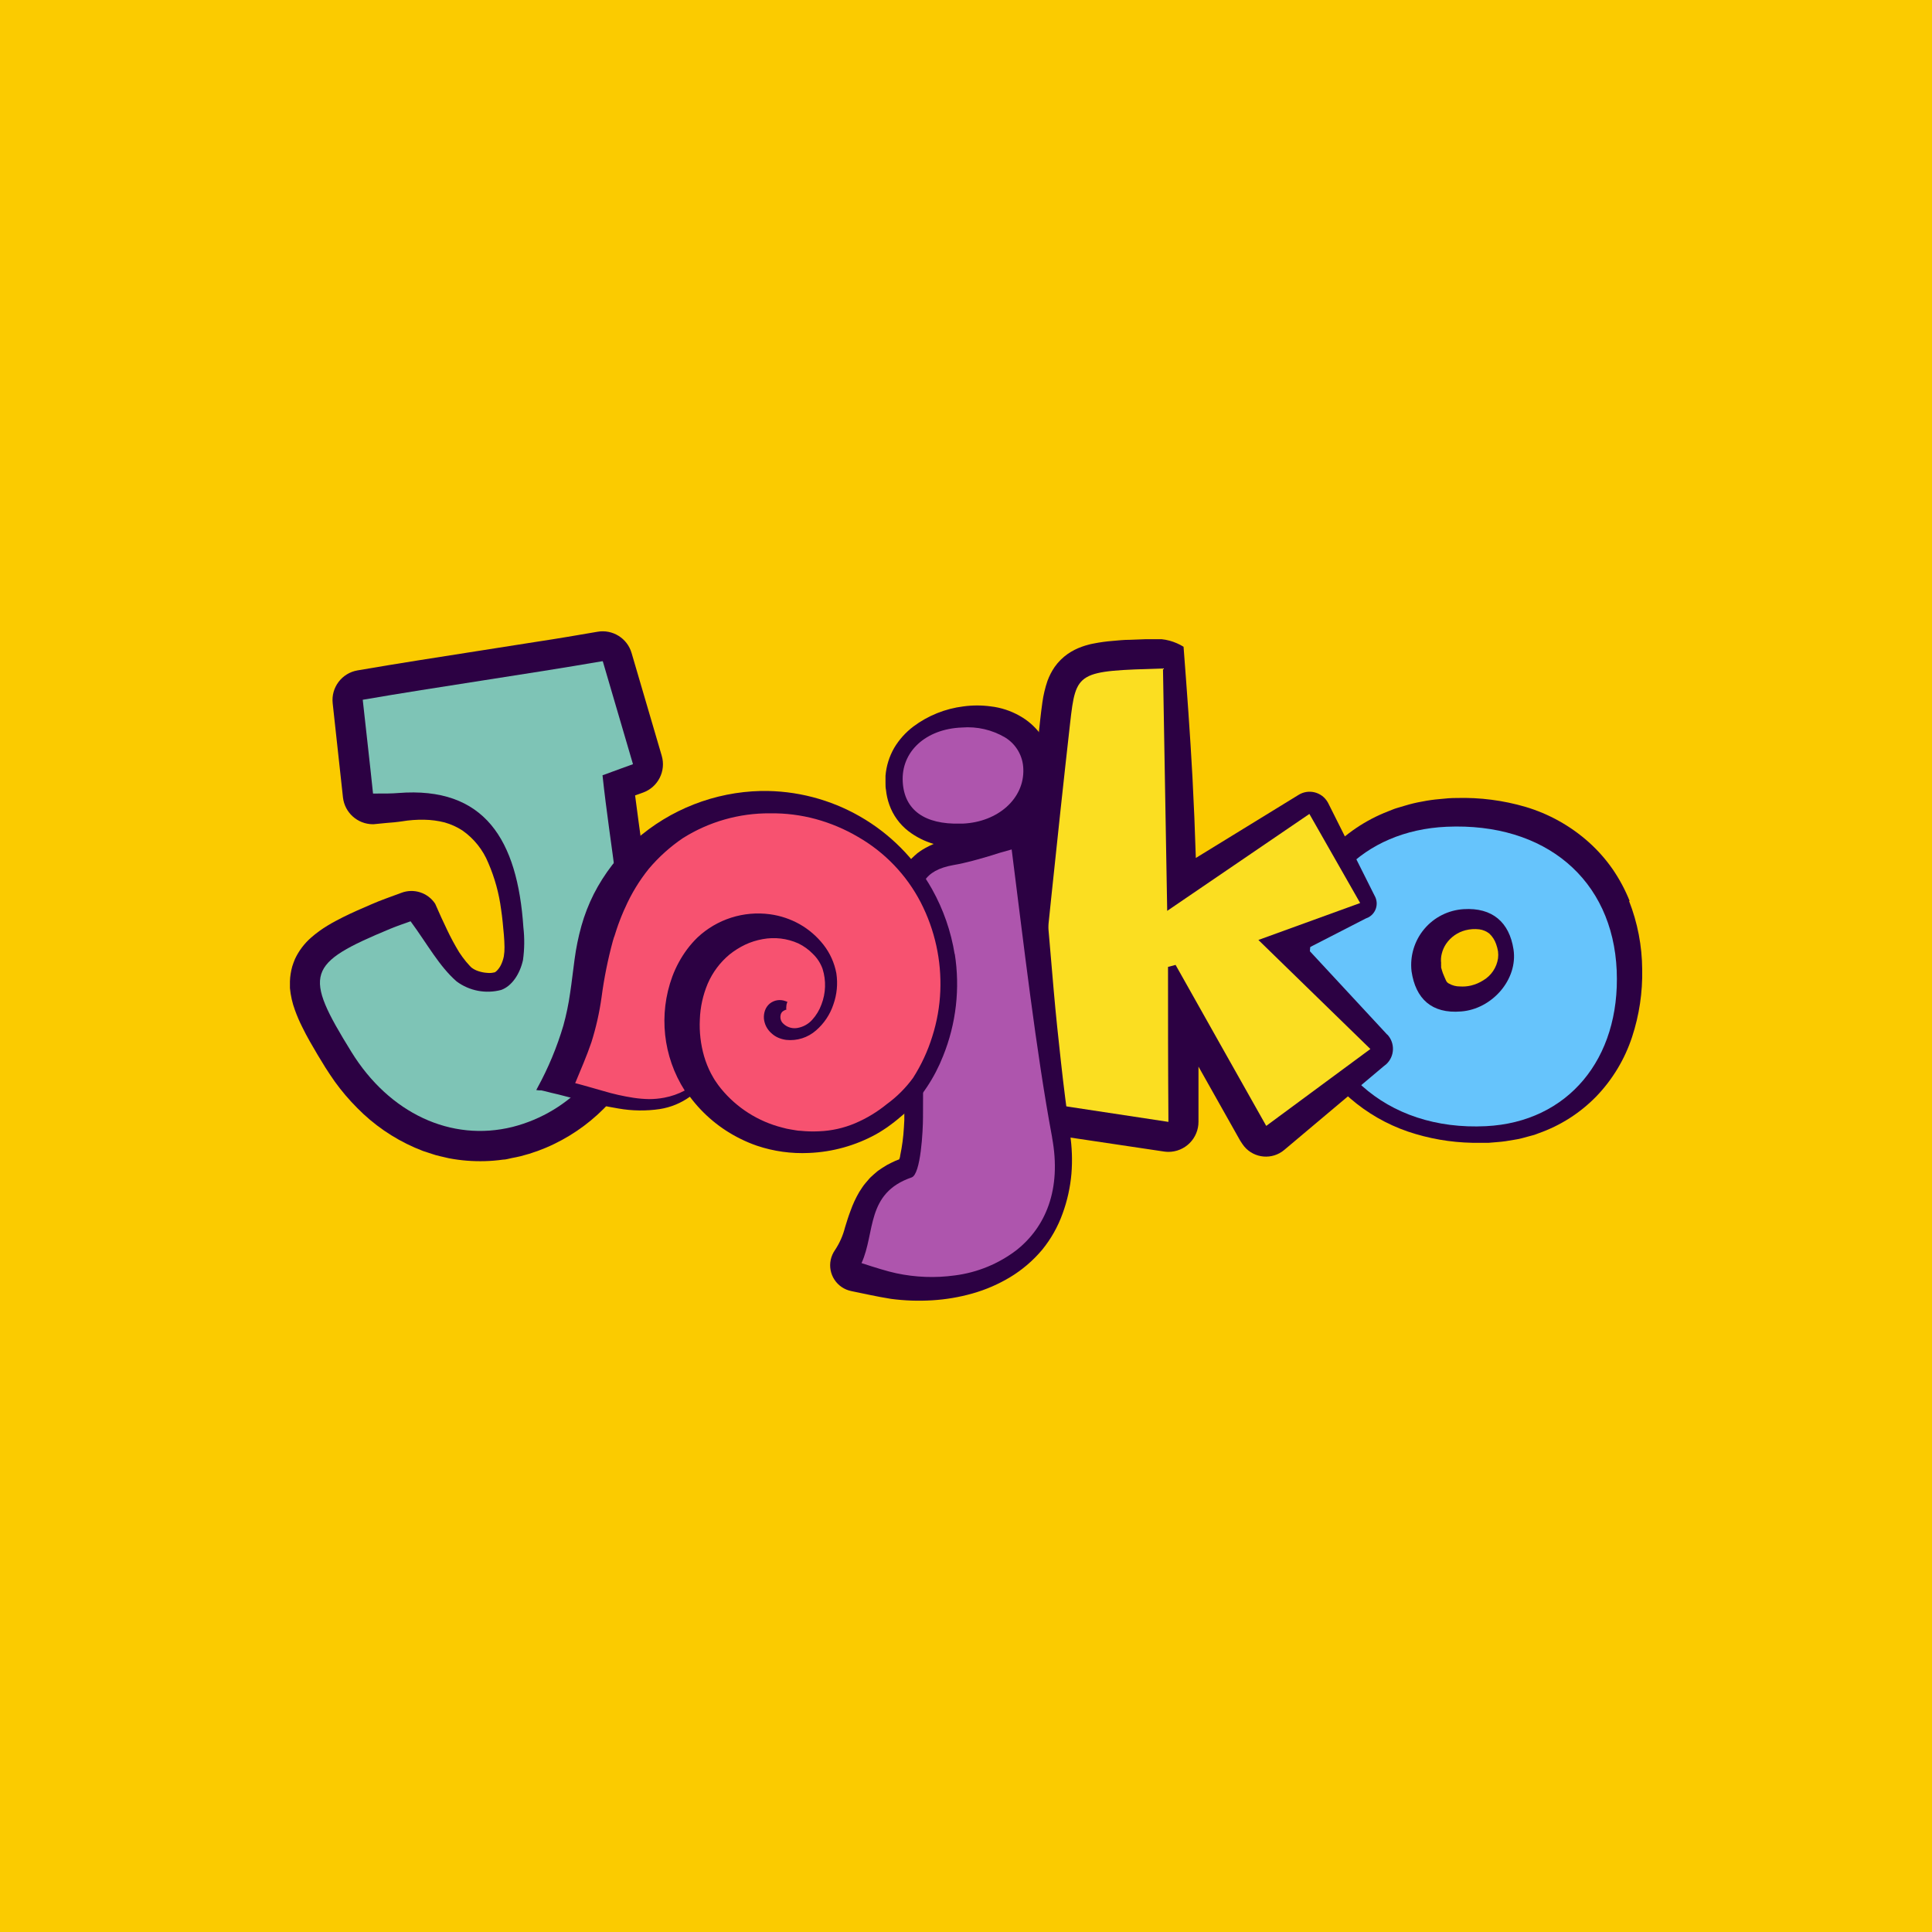
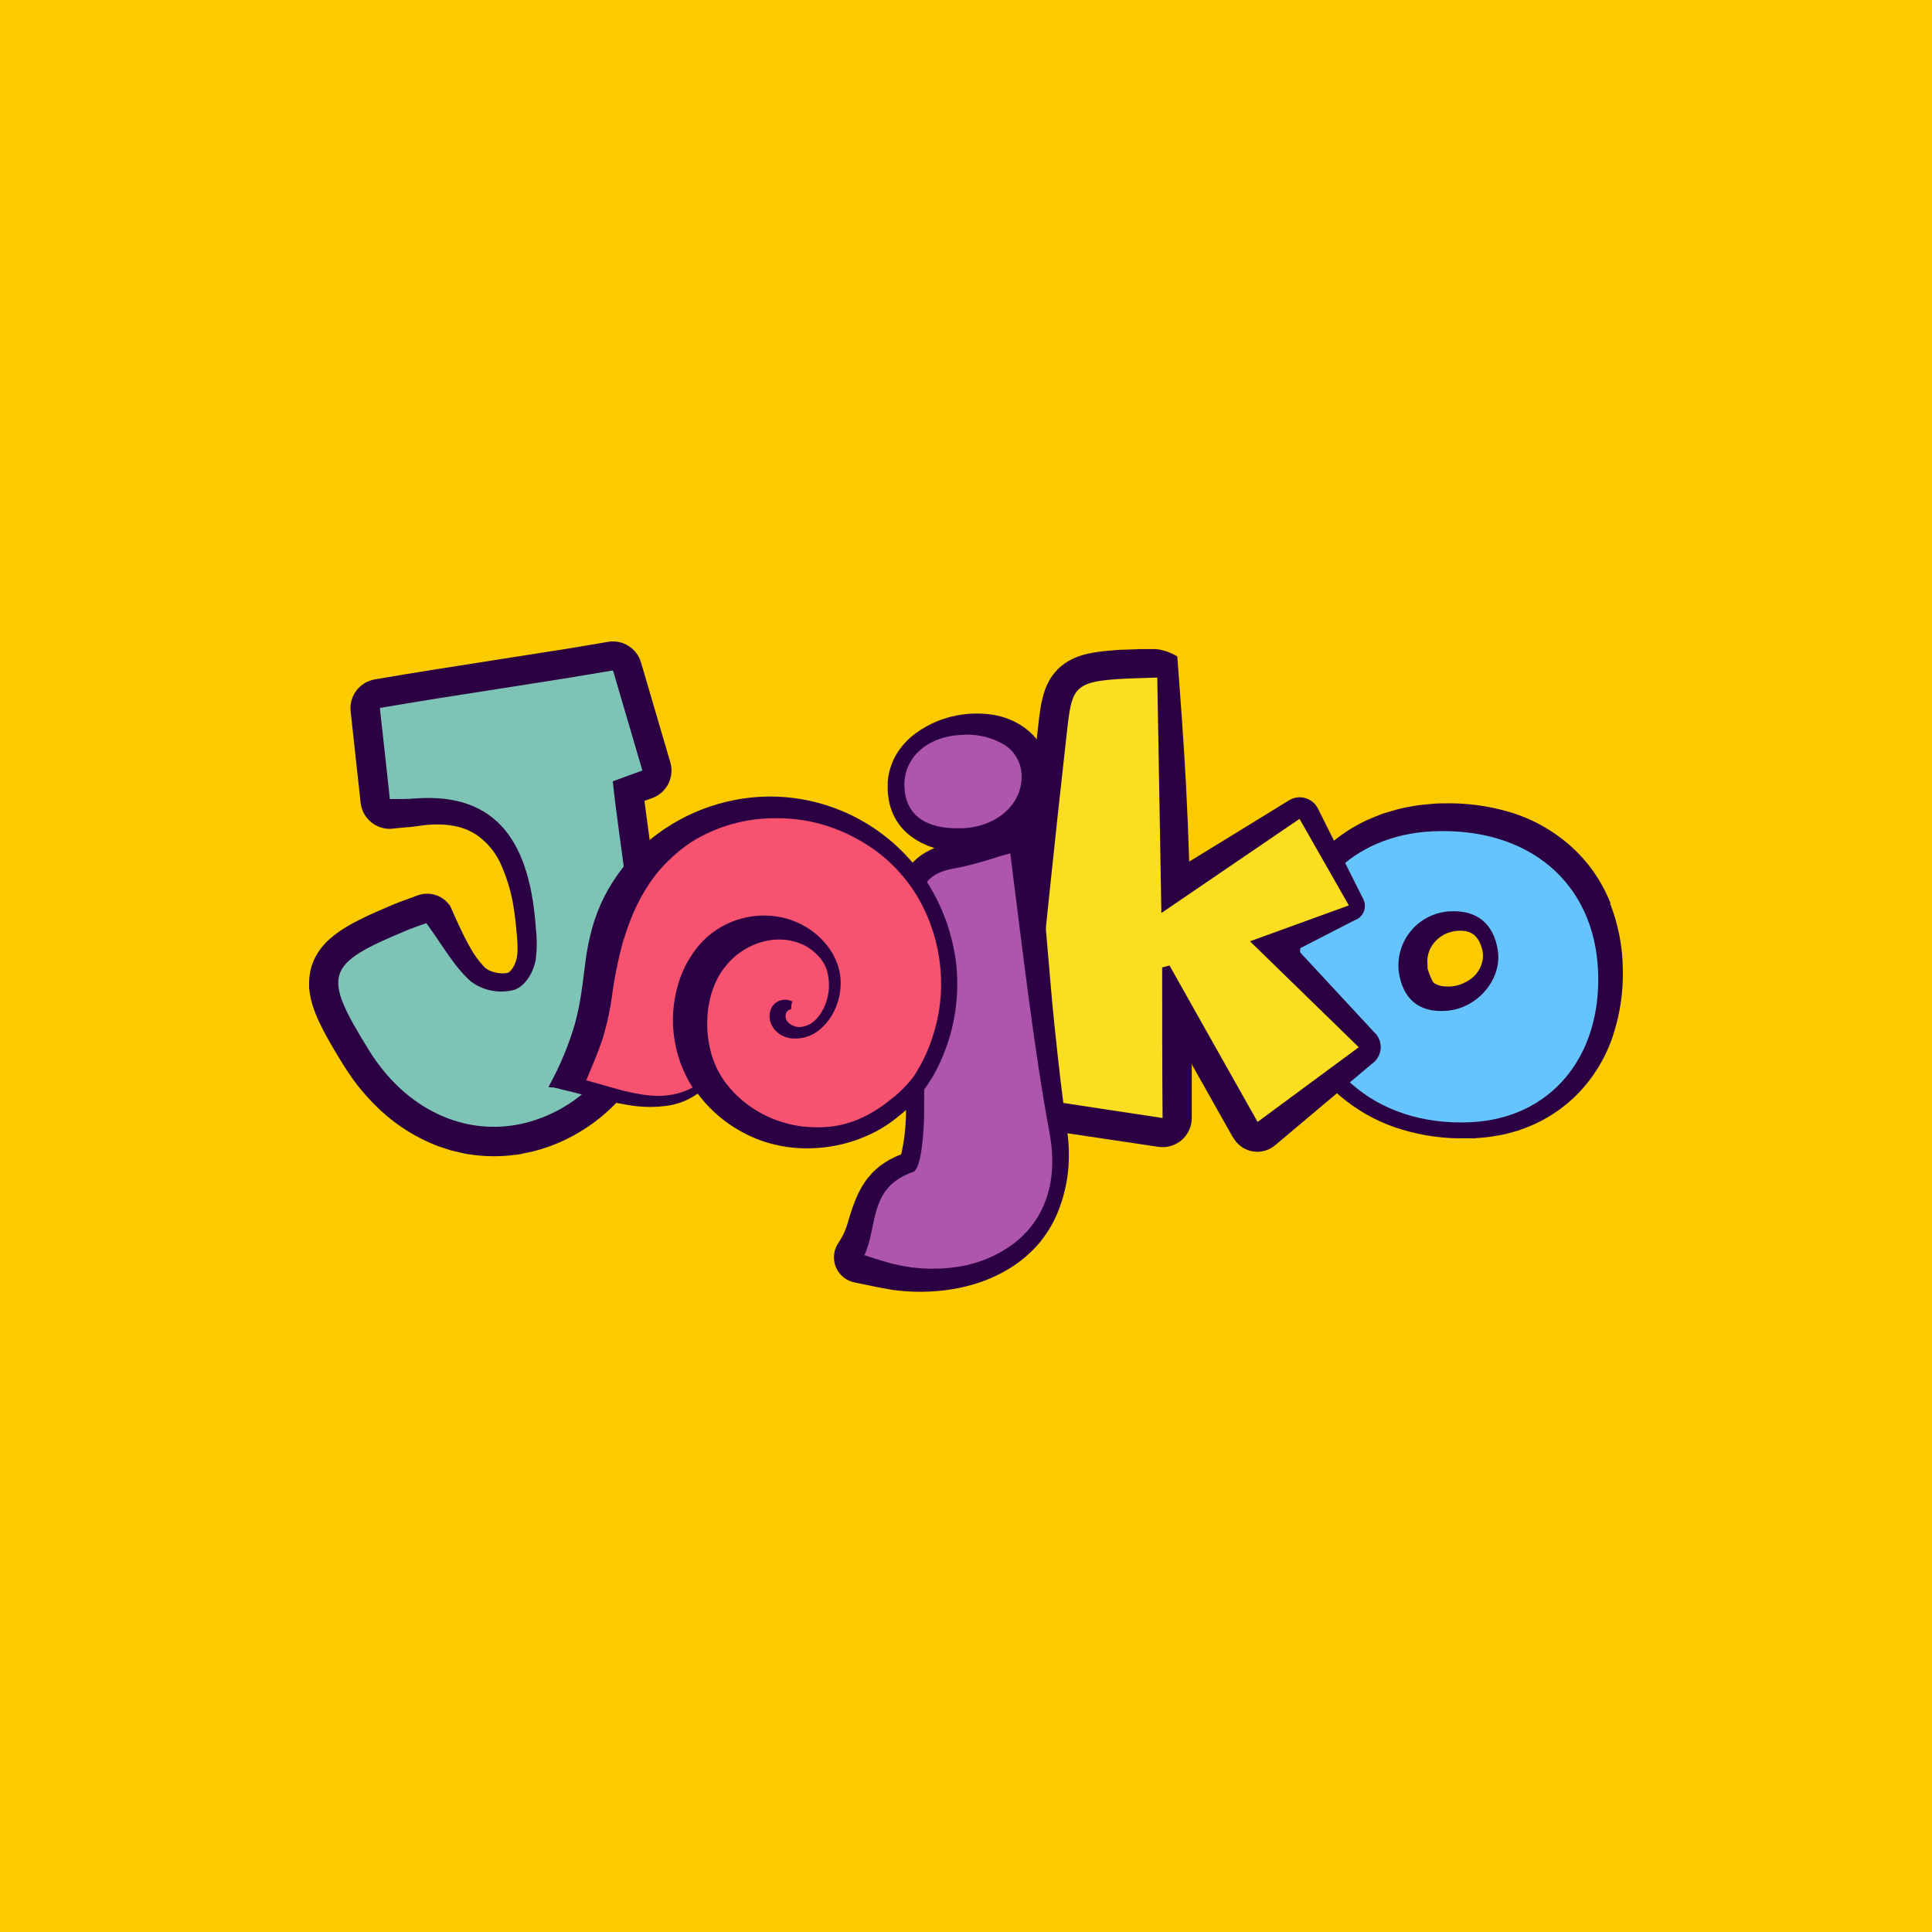
- <svg xmlns="http://www.w3.org/2000/svg" viewBox="0 0 283.46 283.46">
-   <defs>
-     <style>.cls-1{fill:#fbcb00;}.cls-2{fill:#2c0143;}.cls-3{fill:#7ec4b6;}.cls-4{fill:#66c4fc;}.cls-5{fill:#fbde21;}.cls-6{fill:#ae55ad;}.cls-7{fill:#f75270;}</style>
-   </defs>
-   <g id="Layer_2" data-name="Layer 2">
-     <g id="Slovakia">
-       <g id="jojko">
-         <rect class="cls-1" width="283.46" height="283.46" />
-         <g id="logo">
-           <path class="cls-2" d="M95.81,136.34c-.23-2-.52-4-.78-5.88l-.77-5.76c-.37-2.69-.74-5.35-1.08-8l1.18-.42a4.42,4.42,0,0,0,2.73-5.39h0L92.66,95.79a4.42,4.42,0,0,0-5-3.1h0c-2.89.5-5.82,1-8.74,1.44l-8.79,1.38c-5.87.92-11.77,1.83-17.68,2.85a4.41,4.41,0,0,0-3.64,4.82h0L50.32,117a4.43,4.43,0,0,0,4.39,3.93h.09l1.93-.19,1.08-.09.62-.07.53-.07a17.66,17.66,0,0,1,3.29-.24,12.8,12.8,0,0,1,3,.4,9.57,9.57,0,0,1,2.6,1.18,10.79,10.79,0,0,1,3.79,4.75,25.38,25.38,0,0,1,1.88,6.82c.1.61.16,1.23.23,1.85l.18,1.9q.08.94.09,1.77a7.43,7.43,0,0,1-.1,1.38,5.21,5.21,0,0,1-.4,1.21,3.21,3.21,0,0,1-.59.86,1.44,1.44,0,0,1-.26.22l-.09.06h0l-.07,0a2.79,2.79,0,0,1-1,.07,5,5,0,0,1-1.31-.25,3.35,3.35,0,0,1-1-.51.79.79,0,0,1-.13-.12l-.19-.2c-.18-.19-.35-.39-.52-.59a15.89,15.89,0,0,1-1-1.37,35.78,35.78,0,0,1-1.77-3.29q-.86-1.78-1.74-3.81h0A4.17,4.17,0,0,0,58.87,131l-.16.06-2.15.79-1.07.41-1,.42c-1.37.59-2.75,1.18-4.19,1.9-.72.37-1.45.74-2.22,1.21a17.22,17.22,0,0,0-2.41,1.75,9.57,9.57,0,0,0-2.39,3.16c-.14.36-.29.72-.4,1.09a8.81,8.81,0,0,0-.24,1.11,8.34,8.34,0,0,0-.1,1.08c0,.35,0,.7,0,1a12.81,12.81,0,0,0,.74,3.24,22.35,22.35,0,0,0,1.05,2.44c.73,1.5,1.51,2.81,2.27,4.1l1.16,1.9c.45.69.9,1.39,1.38,2.06a31.9,31.9,0,0,0,3.26,3.83,26.91,26.91,0,0,0,8.44,5.82l1.22.5,1.25.41.63.2.64.16,1.29.3a24.6,24.6,0,0,0,5.28.42,23.3,23.3,0,0,0,2.64-.22c.44,0,.86-.15,1.29-.23s.87-.17,1.29-.27a25.62,25.62,0,0,0,4.9-1.78,26.69,26.69,0,0,0,8.24-6.17,26,26,0,0,0,4-5.77,23.29,23.29,0,0,0,1.35-3.26c.18-.57.37-1.14.5-1.71l.21-.85c.07-.28.11-.57.17-.85a34.64,34.64,0,0,0,.53-6.65c0-2.16-.2-4.24-.42-6.26" />
-           <path class="cls-3" d="M86.24,158.73a21.3,21.3,0,0,0,4.23-7c2.56-7,.86-15.35-.07-22.54-.66-5.15-1.45-10.28-2-15.44l2.73-1,1.74-.63c-1.49-5.08-2.88-9.83-4.43-15.1l-.12,0c-11,1.9-24.1,3.75-35.1,5.65.32,2.9.56,5.1.81,7.3s.47,4.29.7,6.46c1.85,0,2.78,0,3.7-.08,12.67-1,17.5,6.85,18.36,19.71a19,19,0,0,1-.06,4.81c-.46,2.06-1.64,3.81-3.19,4.37A7.67,7.67,0,0,1,67,144c-2.57-2.24-4.28-5.46-6.76-8.83-.88.32-1.92.66-2.93,1.08-12.38,5.14-12.85,6.61-5.75,18.09,5.56,9,14.62,13.24,23.64,11a22.09,22.09,0,0,0,11-6.66" />
-           <path class="cls-2" d="M212.5,144.26a.79.79,0,0,1-.3-.31,1.19,1.19,0,0,1-.12-.26c-.07-.18-.21-.45-.39-.92-.08-.23-.17-.51-.25-.82,0-.08,0-.12,0-.17l0-.16a1.12,1.12,0,0,1,0-.31,3.8,3.8,0,0,1,.09-1.37,4.46,4.46,0,0,1,.64-1.46,4.93,4.93,0,0,1,2.86-2,5.49,5.49,0,0,1,2-.13,3,3,0,0,1,1.48.62,3.79,3.79,0,0,1,1,1.55,5.89,5.89,0,0,1,.28,1.08,4,4,0,0,1,0,1,4.52,4.52,0,0,1-2.16,3.23,6,6,0,0,1-1.77.76,5.46,5.46,0,0,1-1.68.14,3.16,3.16,0,0,1-1.57-.41m26.5-12.1a23.91,23.91,0,0,0-2.51-4.7,22.77,22.77,0,0,0-3.55-4,24.36,24.36,0,0,0-9.24-5.14,32.72,32.72,0,0,0-10.08-1.3c-.83,0-1.64.06-2.51.16a22.34,22.34,0,0,0-2.55.36,20.48,20.48,0,0,0-2.52.6l-1.25.37c-.41.12-.81.31-1.22.46a23.62,23.62,0,0,0-8.7,5.86,21.67,21.67,0,0,0-5.06,9.15c-.11.42-.24.84-.33,1.26l-.22,1.28A19.83,19.83,0,0,0,189,139l0,.64c0,.21,0,.42,0,.63l.05,1.27,0,.63.06.6c0,.41.08.81.15,1.21a29,29,0,0,0,2.84,9.37,24.7,24.7,0,0,0,6,7.8,25.62,25.62,0,0,0,8.46,4.87,31.42,31.42,0,0,0,9.47,1.65c.4,0,.79,0,1.19,0s.79,0,1.2,0c.81-.08,1.63-.11,2.44-.23l1.22-.2a12.32,12.32,0,0,0,1.21-.24l1.21-.33.6-.16c.2-.06.39-.15.59-.22a22,22,0,0,0,8.53-5.44,22.89,22.89,0,0,0,5.24-8.72,29.78,29.78,0,0,0,1.48-9.9A28,28,0,0,0,239,132.16" />
-           <path class="cls-4" d="M214.36,148.4c4.53-.33,8.37-4.68,7.7-9.1-.61-4-3.12-6.17-7.31-5.91a8.2,8.2,0,0,0-7.65,9.12c.59,4,2.94,6.25,7.26,5.89m22.84-6c.55,13-7.19,22.23-19.17,22.83-14.66.73-25.18-8.7-25.87-23.18-.55-11.55,7.83-20.21,20.09-20.75,14.47-.64,24.38,7.73,24.95,21.1" />
-           <path class="cls-2" d="M203.53,151.8l-.23-.25-11.49-12.39,8.57-4.4h0l.36-.15a2.3,2.3,0,0,0,1-3.08l-.12-.23-6.75-13.47a1.43,1.43,0,0,0-.12-.21,3.06,3.06,0,0,0-4.22-1l-.26.16-14.82,9.1q-.18-5.9-.49-11.78c-.35-6.5-.83-12.92-1.31-19.21A7.93,7.93,0,0,0,171.6,94a7.1,7.1,0,0,0-1.19-.22c-.2,0-.39,0-.58,0h-.5l-1.17,0-2.39.09c-.81,0-1.63.08-2.5.16a23.8,23.8,0,0,0-2.83.39l-.4.08-.42.11c-.28.07-.59.17-.9.28a8.92,8.92,0,0,0-2.06,1.05,7.92,7.92,0,0,0-1.92,1.91,9.2,9.2,0,0,0-1.06,2.06,17.09,17.09,0,0,0-.74,3.12c-.13.88-.22,1.69-.31,2.47l-2,18.56-2,18.56-1,9.27-.49,4.64,0,.3,0,.42c0,.28,0,.55,0,.8,0,.52,0,1,0,1.43,0,.87.09,1.6.1,2.24A4.4,4.4,0,0,0,151,166h0l19.78,2.95a4.65,4.65,0,0,0,.66.05,4.41,4.41,0,0,0,4.4-4.43l0-8.08,6.11,10.85.32.49c.09.13.18.26.29.39a4.16,4.16,0,0,0,5.86.5L203,156.45h0a3.79,3.79,0,0,0,.39-.31,3.08,3.08,0,0,0,.17-4.34" />
-           <path class="cls-5" d="M170.63,98.08l.62,35.56c7.13-4.85,13.77-9.38,20.86-14.22,2.57,4.51,4.91,8.6,7.45,13.07l-14.93,5.42,16.43,16-15.28,11.28c-4.52-8-8.91-15.83-13.3-23.62l-1.11.29c0,7.39,0,14.79.06,22.74l-19.78-3a38.21,38.21,0,0,1-.05-4.39c1.76-17,3.48-34.06,5.4-51.07.87-7.7,1.06-7.68,13.63-8.06" />
-           <path class="cls-2" d="M131.61,170.65a.41.41,0,0,1,0-.09.51.51,0,0,1,0,.1c0,.07-.06.07,0,0m1.09-.86h0M157,166.37q-.75-5.22-1.33-10.49c-.39-3.51-.76-7-1.07-10.56l-.91-10.6-.83-10.65a4.58,4.58,0,0,0-.1-.63,4.25,4.25,0,0,0-1.53-2.39,11,11,0,0,0,1.77-2.16,9.86,9.86,0,0,0,1.52-5c0-.43,0-.86,0-1.29a9.16,9.16,0,0,0-.21-1.33,9.65,9.65,0,0,0-4.72-6.25,11.17,11.17,0,0,0-4.23-1.38,14.88,14.88,0,0,0-4,0A15.42,15.42,0,0,0,134,106.6a11,11,0,0,0-2.8,3.12,9.83,9.83,0,0,0-1.28,4.1c0,.36,0,.71,0,1.07s0,.69.07,1a9.22,9.22,0,0,0,.49,2.18,8.46,8.46,0,0,0,2.81,3.88,11.24,11.24,0,0,0,3.7,1.87,12.63,12.63,0,0,0-1.18.57,8.1,8.1,0,0,0-.81.5,5.74,5.74,0,0,0-.79.63,7.67,7.67,0,0,0-1.37,1.58,8.5,8.5,0,0,0-1.26,3.52,15,15,0,0,0-.08,3c.06.94.14,1.61.21,2.38s.13,1.5.19,2.25c.12,1.51.24,3,.32,4.53q.27,4.53.37,9.09c.07,3,.09,6.07.09,9.11l0,2.28v.57l0,.51-.06,1.08a27.44,27.44,0,0,1-.55,4.14c0,.19-.09.38-.14.54a8.33,8.33,0,0,0-1.08.46,10.36,10.36,0,0,0-1.37.77l-.68.46-.63.54c-.2.2-.43.37-.61.58l-.55.64a6,6,0,0,0-.5.66l-.45.69a16.22,16.22,0,0,0-1.27,2.74c-.34.88-.57,1.68-.81,2.44a10.69,10.69,0,0,1-1.48,3.34,4,4,0,0,0-.62,1.43,3.86,3.86,0,0,0,3,4.57l.28.06,2.65.55c.91.18,1.83.37,2.93.54a31.23,31.23,0,0,0,6,.21,27.77,27.77,0,0,0,5.93-1,22.62,22.62,0,0,0,5.56-2.41,18.88,18.88,0,0,0,4.67-4,18,18,0,0,0,3-5.31,22.74,22.74,0,0,0,1.3-5.86,25.28,25.28,0,0,0-.21-5.84" />
-           <path class="cls-6" d="M147.47,108.2a10.76,10.76,0,0,0-6.34-1.46c-5.3.2-8.95,3.54-8.68,8,.24,4.11,3.21,6.24,8.44,6.1h.36c5.19-.23,9.05-3.69,8.89-8a5.59,5.59,0,0,0-2.67-4.64" />
-           <path class="cls-6" d="M154.36,166.85c-2.35-12.58-4.2-28.63-5.93-42.22-1.19.32-2.3.65-3.37,1-.8.24-1.58.45-2.34.66-.95.25-1.88.47-2.83.63-4.34.77-5.39,3.07-5.12,7.39.62,9.85.7,19.74.65,29.59,0,2-.32,8.39-1.67,8.85-6.74,2.31-5.3,8.11-7.35,12.57,2,.65,3.85,1.23,5.1,1.49a24.83,24.83,0,0,0,8.57.32,18.84,18.84,0,0,0,9.05-3.7c4.27-3.37,6.66-8.89,5.24-16.53" />
-           <path class="cls-7" d="M139.38,148.12a27.94,27.94,0,0,0,.12-6.4A27.62,27.62,0,0,0,126.88,121a27.87,27.87,0,0,0-11.12-4.14,28.2,28.2,0,0,0-20.68,5.39,26.43,26.43,0,0,0-9.65,14.23c-1.12,4.27-1.08,7.72-2,12A43.51,43.51,0,0,1,79,159.74c.31,0,1.81.42,2.12.48.62.13,2.25.56,2.86.72,1.61.41,2.06.54,3.68.93a33.42,33.42,0,0,0,4.77.79,15.77,15.77,0,0,0,4.65-.2,9.64,9.64,0,0,0,4.59-2.26,19.5,19.5,0,0,0,10.77,7.53c.63.17,1.26.31,1.91.42a21.14,21.14,0,0,0,16.18-4,21.89,21.89,0,0,0,7.24-9.93,27.6,27.6,0,0,0,1.59-6.11" />
-           <path class="cls-2" d="M91.45,133.73q-.21.47-.39.93.18-.47.39-.93" />
-           <path class="cls-2" d="M90.93,135l.12-.32-.12.32" />
-           <path class="cls-2" d="M91.92,132.7l0,0,0,0a.25.25,0,0,1,0,.07" />
-           <path class="cls-2" d="M115.37,148.15a1.57,1.57,0,0,1,0-.48,1.78,1.78,0,0,1,.16-.68l-.27-.1a2.35,2.35,0,0,0-2.33.36,2.33,2.33,0,0,0-.69,1,3,3,0,0,0-.16,1.2,3.26,3.26,0,0,0,1.1,2.14,3.49,3.49,0,0,0,1,.66,4.36,4.36,0,0,0,1.16.32,5.7,5.7,0,0,0,4.39-1.39,8.61,8.61,0,0,0,2.54-3.8,9.41,9.41,0,0,0,.44-4.57,9.67,9.67,0,0,0-1.9-4.21,11.87,11.87,0,0,0-3.48-3,12.24,12.24,0,0,0-4.35-1.46,13,13,0,0,0-10.65,3.41,14.59,14.59,0,0,0-1.52,1.73,16.27,16.27,0,0,0-2.17,4A18.93,18.93,0,0,0,100.46,160a10.48,10.48,0,0,1-3,1.05,12,12,0,0,1-2.23.21,17.37,17.37,0,0,1-2.26-.19,32.72,32.72,0,0,1-4.45-1l-2.21-.63-1.11-.31-.56-.15-.25-.06c.83-2,1.7-4,2.38-6a40.5,40.5,0,0,0,1.49-6.61,62.91,62.91,0,0,1,1.66-8.26l.08-.26.1-.34s0,0,0,.05c.08-.24.15-.48.23-.71l-.21.66c.07-.23.14-.47.22-.7l.16-.49a0,0,0,0,0,0,0v0c.06-.2.13-.39.2-.58l-.2.56c.15-.42.3-.85.47-1.27-.07.17-.13.34-.2.5.26-.69.53-1.35.81-2a2.14,2.14,0,0,1-.1.22c.06-.13.12-.27.19-.4a.54.54,0,0,1,.05-.11,25.63,25.63,0,0,1,3.47-5.71,24.65,24.65,0,0,1,5-4.5A23.65,23.65,0,0,1,113,119.33a24.29,24.29,0,0,1,6.68.84,25.51,25.51,0,0,1,6.21,2.62,23.59,23.59,0,0,1,9.21,9.63,26.1,26.1,0,0,1,2.86,13,25.36,25.36,0,0,1-1.17,6.63,25.06,25.06,0,0,1-2.83,6.1,17.48,17.48,0,0,1-3.84,3.84,19.35,19.35,0,0,1-4.65,2.81,15,15,0,0,1-5.28,1.18,17.63,17.63,0,0,1-2.72-.07c-.45,0-.9-.12-1.35-.18s-.89-.17-1.33-.29a17,17,0,0,1-9-5.71l-.41-.53-.39-.56c-.13-.19-.25-.38-.36-.58s-.23-.39-.33-.59a14,14,0,0,1-1-2.51,16.57,16.57,0,0,1-.62-5.38,14.84,14.84,0,0,1,1.16-5.27,11.49,11.49,0,0,1,3.21-4.28,12,12,0,0,1,2.28-1.43,10.32,10.32,0,0,1,2.56-.81,8.84,8.84,0,0,1,5.23.62,7.54,7.54,0,0,1,2.16,1.56,5.69,5.69,0,0,1,1.41,2.19,7.92,7.92,0,0,1-.17,5.22,6.78,6.78,0,0,1-1.36,2.25,3.77,3.77,0,0,1-2.21,1.2,2.38,2.38,0,0,1-2.21-.84,1.34,1.34,0,0,1-.21-1.07,1,1,0,0,1,.24-.47,1.58,1.58,0,0,1,.67-.34m24.63-8.1a29,29,0,0,0-3.32-9.55,28.25,28.25,0,0,0-25.1-14.41,28.79,28.79,0,0,0-18.41,7.19,27.33,27.33,0,0,0-6.12,7.93,26.17,26.17,0,0,0-1.82,4.69,36,36,0,0,0-1,4.9c-.23,1.65-.4,3.29-.65,4.92a37.71,37.71,0,0,1-1,4.81,46.45,46.45,0,0,1-3.78,9.08l-.19.36.44.05h0a1.5,1.5,0,0,1,.31,0l.36.08.72.18c.24.06.48.13.74.18l.72.17,2.9.75a55,55,0,0,0,5.88,1.3,19,19,0,0,0,6.06.08,10.31,10.31,0,0,0,4.41-1.81,20.56,20.56,0,0,0,7.45,6.19,20,20,0,0,0,2.39,1,20.84,20.84,0,0,0,7.64,1.06,22.34,22.34,0,0,0,9.83-2.74c.37-.22.75-.43,1.1-.67l.54-.36c.18-.12.35-.25.52-.38.34-.25.68-.51,1-.78s.66-.55,1-.84a21.75,21.75,0,0,0,3.32-3.92,24.07,24.07,0,0,0,2.36-4.53,28.25,28.25,0,0,0,1.71-15" />
-         </g>
-       </g>
-     </g>
-   </g>
+ <svg xmlns="http://www.w3.org/2000/svg" width="250" height="250" viewBox="0 0 250 250" fill="none">
+   <rect width="250" height="250" fill="#FBCB00" />
+   <path d="M85.643 120.457C85.446 118.744 85.198 117.03 84.975 115.419L84.315 110.484C83.998 108.179 83.681 105.9 83.39 103.629L84.401 103.269C85.304 102.94 86.048 102.28 86.483 101.422C86.917 100.565 87.009 99.574 86.74 98.651L82.944 85.713C82.68 84.822 82.098 84.058 81.308 83.569C80.518 83.079 79.576 82.897 78.66 83.057C76.184 83.485 73.673 83.913 71.171 84.29L63.64 85.473C58.61 86.261 53.555 87.041 48.491 87.915C47.543 88.077 46.693 88.595 46.114 89.362C45.534 90.129 45.269 91.089 45.372 92.045L46.666 103.886C46.771 104.811 47.212 105.665 47.906 106.286C48.599 106.907 49.497 107.251 50.428 107.253H50.505L52.158 107.091L53.084 107.014L53.615 106.954L54.069 106.894C55 106.737 55.944 106.668 56.888 106.688C57.755 106.7 58.618 106.815 59.459 107.031C60.248 107.254 60.998 107.595 61.686 108.042C63.136 109.059 64.263 110.472 64.934 112.112C65.741 113.975 66.283 115.942 66.544 117.955C66.63 118.478 66.682 119.009 66.742 119.54L66.896 121.168C66.942 121.705 66.967 122.211 66.973 122.685C66.981 123.081 66.953 123.477 66.887 123.867C66.816 124.226 66.701 124.574 66.544 124.904C66.417 125.176 66.246 125.425 66.039 125.641C65.972 125.712 65.898 125.776 65.816 125.829L65.739 125.881H65.679C65.4 125.952 65.109 125.973 64.822 125.941C64.44 125.92 64.063 125.848 63.7 125.727C63.392 125.63 63.102 125.483 62.843 125.29C62.802 125.26 62.765 125.225 62.732 125.187L62.569 125.016C62.415 124.853 62.269 124.681 62.123 124.51C61.817 124.134 61.531 123.742 61.267 123.336C60.712 122.424 60.206 121.483 59.75 120.517C59.259 119.5 58.762 118.412 58.259 117.253C57.811 116.572 57.143 116.064 56.367 115.815C55.591 115.566 54.753 115.589 53.992 115.882L53.855 115.933L52.013 116.61L51.096 116.961L50.239 117.321C49.065 117.827 47.883 118.332 46.649 118.949C46.032 119.266 45.407 119.583 44.747 119.986C44.017 120.425 43.326 120.927 42.682 121.485C41.818 122.235 41.12 123.157 40.634 124.193C40.514 124.501 40.386 124.81 40.291 125.127C40.202 125.439 40.134 125.757 40.086 126.078C40.037 126.384 40.008 126.693 40 127.003C40 127.303 40 127.603 40 127.86C40.09 128.809 40.303 129.742 40.634 130.636C40.892 131.35 41.193 132.049 41.534 132.727C42.159 134.012 42.828 135.135 43.479 136.24L44.473 137.868C44.858 138.459 45.244 139.059 45.655 139.633C46.498 140.799 47.432 141.896 48.448 142.915C50.517 145.025 52.972 146.718 55.68 147.901L56.725 148.33L57.796 148.681L58.336 148.852L58.885 148.99L59.99 149.247C61.48 149.529 62.997 149.65 64.514 149.606C65.271 149.587 66.026 149.524 66.776 149.418C67.153 149.418 67.513 149.289 67.881 149.221C68.25 149.152 68.627 149.075 68.987 148.99C70.434 148.625 71.841 148.114 73.185 147.464C75.859 146.177 78.257 144.381 80.245 142.178C81.606 140.692 82.759 139.029 83.672 137.234C84.128 136.333 84.515 135.4 84.829 134.441C84.984 133.952 85.146 133.464 85.258 132.975L85.438 132.247C85.498 132.007 85.532 131.759 85.583 131.519C85.918 129.639 86.07 127.73 86.037 125.821C86.037 123.97 85.866 122.188 85.677 120.457" fill="#2C0143" />
+   <path d="M77.443 139.642C79.028 137.895 80.258 135.858 81.068 133.644C83.261 127.646 81.805 120.491 81.008 114.331C80.442 109.918 79.765 105.523 79.294 101.101L81.633 100.245L83.124 99.705C81.847 95.352 80.656 91.282 79.328 86.767H79.226C69.8 88.395 58.576 89.98 49.151 91.608C49.425 94.093 49.631 95.978 49.845 97.863C50.059 99.748 50.248 101.538 50.445 103.398C52.03 103.398 52.827 103.398 53.615 103.329C64.471 102.472 68.609 109.198 69.346 120.217C69.504 121.588 69.487 122.973 69.295 124.339C68.901 126.104 67.89 127.603 66.562 128.083C65.608 128.338 64.609 128.375 63.639 128.191C62.668 128.007 61.752 127.607 60.958 127.02C58.756 125.101 57.291 122.342 55.166 119.455C54.412 119.729 53.521 120.02 52.655 120.38C42.048 124.784 41.645 126.044 47.729 135.88C52.493 143.592 60.255 147.224 67.984 145.305C71.622 144.38 74.903 142.393 77.409 139.599" fill="#7EC4B6" />
+   <path d="M185.626 127.243C185.518 127.18 185.429 127.088 185.369 126.978C185.326 126.908 185.292 126.833 185.267 126.755C185.207 126.601 185.087 126.369 184.932 125.967C184.864 125.77 184.787 125.53 184.718 125.264C184.718 125.195 184.718 125.161 184.718 125.118V124.981C184.706 124.893 184.706 124.804 184.718 124.716C184.672 124.323 184.699 123.925 184.795 123.542C184.902 123.095 185.087 122.671 185.344 122.291C185.924 121.44 186.796 120.83 187.794 120.577C188.354 120.435 188.935 120.397 189.508 120.466C189.971 120.524 190.409 120.708 190.776 120.997C191.167 121.362 191.461 121.819 191.633 122.325C191.742 122.625 191.822 122.935 191.873 123.25C191.909 123.535 191.909 123.823 191.873 124.107C191.789 124.677 191.58 125.221 191.26 125.7C190.94 126.179 190.517 126.58 190.022 126.875C189.555 127.172 189.043 127.392 188.505 127.526C188.035 127.64 187.549 127.681 187.066 127.646C186.595 127.648 186.131 127.527 185.721 127.295M208.427 116.927C207.862 115.509 207.141 114.158 206.276 112.9C205.4 111.642 204.379 110.492 203.234 109.473C200.95 107.443 198.247 105.939 195.317 105.069C192.514 104.25 189.6 103.874 186.68 103.955C185.969 103.955 185.275 104.006 184.53 104.092C183.796 104.153 183.067 104.256 182.345 104.4C181.615 104.526 180.894 104.698 180.186 104.914L179.115 105.231C178.763 105.334 178.421 105.497 178.069 105.626C175.239 106.719 172.692 108.435 170.615 110.647C168.551 112.867 167.063 115.558 166.279 118.487C166.185 118.846 166.074 119.206 165.997 119.566L165.808 120.663C165.66 121.347 165.554 122.039 165.491 122.736V123.285C165.491 123.465 165.491 123.645 165.491 123.825L165.534 124.913V125.453L165.585 125.967C165.585 126.318 165.654 126.661 165.714 127.003C166.064 129.798 166.887 132.513 168.147 135.032C169.395 137.582 171.144 139.855 173.288 141.715C175.415 143.558 177.876 144.974 180.537 145.888C183.153 146.773 185.89 147.249 188.651 147.302C188.994 147.302 189.328 147.302 189.671 147.302C190.013 147.302 190.348 147.302 190.699 147.302C191.393 147.233 192.096 147.207 192.79 147.105L193.835 146.933C194.184 146.882 194.53 146.813 194.872 146.728L195.908 146.445L196.422 146.308C196.594 146.256 196.757 146.179 196.928 146.119C199.693 145.154 202.196 143.558 204.237 141.458C206.275 139.336 207.809 136.782 208.727 133.987C209.625 131.251 210.054 128.383 209.995 125.504C209.976 122.55 209.413 119.625 208.332 116.876" fill="#2C0143" />
+   <path d="M187.22 130.791C191.102 130.508 194.392 126.781 193.818 122.993C193.295 119.566 191.144 117.707 187.554 117.93C186.602 117.987 185.671 118.239 184.818 118.668C183.966 119.097 183.21 119.696 182.597 120.427C181.983 121.159 181.525 122.007 181.251 122.921C180.976 123.835 180.891 124.796 181 125.744C181.505 129.171 183.519 131.099 187.22 130.791ZM206.79 125.65C207.261 136.788 200.63 144.697 190.365 145.211C177.804 145.836 168.79 137.757 168.199 125.35C167.727 115.453 174.908 108.033 185.412 107.571C197.811 107.022 206.302 114.194 206.79 125.65Z" fill="#66C4FC" />
+   <path d="M177.941 133.704L177.744 133.49L167.899 122.873L175.242 119.103L175.55 118.975C176.012 118.737 176.361 118.326 176.522 117.832C176.682 117.337 176.641 116.8 176.407 116.336L176.304 116.139L170.521 104.597C170.491 104.535 170.457 104.474 170.418 104.417C170.237 104.123 170 103.867 169.72 103.665C169.441 103.463 169.124 103.317 168.788 103.238C168.452 103.158 168.104 103.146 167.763 103.201C167.422 103.256 167.095 103.379 166.802 103.561L166.579 103.698L153.881 111.495C153.778 108.125 153.638 104.76 153.461 101.401C153.161 95.832 152.75 90.331 152.339 84.942C151.792 84.606 151.201 84.349 150.582 84.179C150.248 84.087 149.907 84.024 149.563 83.991C149.391 83.991 149.228 83.991 149.066 83.991H148.637H147.635L145.587 84.068C144.893 84.068 144.19 84.136 143.445 84.205C142.631 84.267 141.821 84.379 141.02 84.539L140.677 84.608L140.317 84.702C140.077 84.762 139.812 84.847 139.546 84.942C138.921 85.164 138.328 85.466 137.781 85.841C137.143 86.288 136.586 86.842 136.136 87.478C135.76 88.026 135.455 88.619 135.228 89.243C134.933 90.112 134.721 91.007 134.594 91.916C134.482 92.67 134.405 93.364 134.328 94.033L132.615 109.935L130.901 125.838L130.044 133.781L129.624 137.757V138.014V138.373C129.624 138.613 129.624 138.845 129.624 139.059C129.624 139.504 129.624 139.916 129.624 140.284C129.624 141.03 129.701 141.655 129.71 142.203C129.725 143.098 130.057 143.957 130.647 144.629C131.237 145.301 132.047 145.741 132.932 145.871L149.88 148.398C150.067 148.426 150.256 148.44 150.445 148.441C150.942 148.44 151.434 148.341 151.892 148.149C152.351 147.958 152.767 147.678 153.118 147.325C153.468 146.973 153.745 146.555 153.933 146.095C154.122 145.635 154.217 145.142 154.215 144.645V137.722L159.45 147.019L159.725 147.439C159.802 147.55 159.879 147.661 159.973 147.773C160.582 148.495 161.453 148.946 162.395 149.026C163.336 149.107 164.271 148.81 164.994 148.201L177.487 137.688C177.604 137.607 177.715 137.518 177.821 137.422C178.331 136.948 178.633 136.29 178.661 135.593C178.688 134.896 178.438 134.217 177.966 133.704" fill="#2C0143" />
+   <path d="M149.751 87.675L150.282 118.144C156.391 113.988 162.081 110.107 168.156 105.96C170.358 109.824 172.363 113.328 174.539 117.158L161.747 121.802L175.824 135.512L162.732 145.177C158.859 138.322 155.098 131.613 151.336 124.938L150.385 125.187C150.385 131.519 150.385 137.859 150.437 144.671L133.488 142.101C133.402 140.849 133.388 139.593 133.446 138.339C134.954 123.773 136.427 109.156 138.072 94.581C138.818 87.983 138.981 88.001 149.751 87.675Z" fill="#FBDE21" />
+   <path d="M116.318 149.855C116.315 149.829 116.315 149.803 116.318 149.778C116.32 149.806 116.32 149.835 116.318 149.864C116.266 149.924 116.318 149.924 116.318 149.864M138.073 146.188C137.644 143.206 137.264 140.21 136.933 137.2C136.599 134.192 136.282 131.202 136.016 128.152L135.236 119.069L134.525 109.944C134.509 109.762 134.481 109.582 134.44 109.404C134.25 108.591 133.787 107.869 133.129 107.356C133.711 106.806 134.22 106.184 134.645 105.506C135.457 104.221 135.907 102.741 135.948 101.221C135.948 100.853 135.948 100.485 135.948 100.116C135.916 99.732 135.856 99.352 135.768 98.977C135.505 97.851 135.01 96.793 134.313 95.87C133.617 94.948 132.734 94.182 131.723 93.621C130.607 92.988 129.374 92.586 128.099 92.439C126.962 92.285 125.809 92.285 124.672 92.439C122.384 92.72 120.21 93.594 118.365 94.975C117.402 95.704 116.587 96.612 115.966 97.648C115.346 98.724 114.972 99.924 114.87 101.161C114.87 101.47 114.87 101.77 114.87 102.078C114.87 102.387 114.87 102.669 114.93 102.935C114.993 103.572 115.134 104.2 115.349 104.803C115.815 106.12 116.651 107.274 117.757 108.127C118.705 108.853 119.78 109.397 120.927 109.73C120.582 109.875 120.245 110.038 119.916 110.218C119.677 110.347 119.445 110.49 119.222 110.647C118.981 110.806 118.755 110.987 118.545 111.186C118.094 111.582 117.699 112.037 117.372 112.54C116.792 113.453 116.424 114.483 116.292 115.556C116.183 116.409 116.16 117.27 116.223 118.127C116.275 118.932 116.343 119.506 116.403 120.166C116.463 120.826 116.515 121.451 116.566 122.094C116.669 123.388 116.772 124.664 116.84 125.975C116.995 128.563 117.1 131.159 117.157 133.764C117.217 136.334 117.234 138.965 117.234 141.569V143.523V144.011V144.448L117.183 145.374C117.116 146.566 116.959 147.752 116.712 148.921C116.712 149.084 116.635 149.247 116.592 149.384C116.275 149.493 115.965 149.625 115.666 149.778C115.259 149.968 114.867 150.188 114.493 150.438L113.91 150.832L113.37 151.294C113.199 151.466 113.002 151.611 112.848 151.791L112.376 152.34C112.221 152.518 112.077 152.707 111.948 152.905L111.562 153.496C111.127 154.243 110.763 155.029 110.474 155.844C110.183 156.598 109.986 157.284 109.78 157.935C109.525 158.954 109.096 159.923 108.512 160.797C108.256 161.166 108.076 161.583 107.981 162.022C107.892 162.448 107.888 162.887 107.969 163.315C108.05 163.742 108.215 164.149 108.453 164.513C108.692 164.877 109 165.19 109.36 165.434C109.72 165.679 110.125 165.85 110.551 165.938L110.791 165.989L113.062 166.46C113.841 166.615 114.63 166.777 115.572 166.923C117.276 167.148 118.998 167.208 120.713 167.103C122.433 167.002 124.137 166.715 125.794 166.246C127.468 165.775 129.07 165.08 130.558 164.181C132.07 163.265 133.422 162.107 134.56 160.754C135.669 159.394 136.538 157.856 137.13 156.204C137.722 154.587 138.096 152.899 138.244 151.183C138.378 149.514 138.317 147.835 138.064 146.179" fill="#2C0143" />
+   <path d="M129.907 96.346C128.269 95.379 126.371 94.942 124.475 95.095C119.933 95.266 116.806 98.128 117.037 101.95C117.243 105.471 119.788 107.296 124.269 107.176H124.577C129.024 106.979 132.332 104.015 132.195 100.322C132.176 99.521 131.957 98.737 131.558 98.042C131.158 97.348 130.59 96.764 129.907 96.346Z" fill="#AE55AD" />
+   <path d="M135.81 146.599C133.797 135.82 132.212 122.068 130.729 110.424C129.71 110.698 128.759 110.981 127.842 111.281C127.157 111.486 126.488 111.666 125.837 111.846C125.023 112.06 124.226 112.249 123.412 112.386C119.694 113.046 118.794 115.016 119.025 118.718C119.556 127.158 119.625 135.632 119.582 144.071C119.582 145.785 119.308 151.26 118.151 151.654C112.376 153.634 113.61 158.603 111.854 162.425C113.567 162.982 115.152 163.479 116.223 163.701C118.637 164.218 121.121 164.311 123.566 163.976C126.385 163.62 129.06 162.526 131.321 160.805C134.979 157.918 137.027 153.188 135.81 146.642" fill="#AE55AD" />
+   <path d="M122.975 130.551C123.219 128.733 123.254 126.893 123.078 125.067C122.746 121.48 121.599 118.016 119.725 114.939C117.851 111.863 115.3 109.255 112.265 107.313C109.38 105.461 106.131 104.251 102.737 103.766C96.453 102.921 90.09 104.58 85.018 108.384C80.98 111.414 78.07 115.705 76.749 120.577C75.79 124.236 75.824 127.192 75.036 130.859C74.226 134.236 72.948 137.484 71.24 140.507C71.506 140.507 72.791 140.867 73.056 140.918C73.588 141.03 74.984 141.398 75.507 141.535C76.886 141.886 77.272 141.998 78.66 142.332C80.004 142.656 81.37 142.882 82.747 143.009C84.076 143.149 85.419 143.091 86.731 142.838C88.193 142.558 89.552 141.889 90.664 140.901C92.901 144.055 96.162 146.335 99.892 147.353C100.432 147.499 100.972 147.619 101.529 147.713C103.951 148.111 106.429 148.012 108.813 147.423C111.196 146.834 113.434 145.767 115.392 144.286C118.23 142.1 120.383 139.148 121.596 135.777C122.249 134.09 122.706 132.334 122.958 130.542" fill="#F75270" />
+   <path d="M81.907 118.221C81.787 118.489 81.676 118.755 81.573 119.018C81.676 118.749 81.787 118.484 81.907 118.221Z" fill="#2C0143" />
+   <path d="M82.31 117.338C82.313 117.358 82.313 117.378 82.31 117.398Z" fill="#2C0143" />
+   <path d="M102.403 130.576C102.382 130.44 102.382 130.301 102.403 130.165C102.41 129.964 102.456 129.766 102.54 129.582L102.309 129.497C101.978 129.368 101.619 129.328 101.269 129.382C100.918 129.437 100.588 129.582 100.312 129.805C100.043 130.033 99.839 130.329 99.721 130.662C99.606 130.992 99.559 131.342 99.584 131.69C99.653 132.399 99.99 133.055 100.526 133.524C100.777 133.76 101.067 133.952 101.383 134.089C101.7 134.226 102.035 134.318 102.377 134.363C103.052 134.438 103.736 134.37 104.383 134.165C105.031 133.96 105.629 133.622 106.139 133.172C107.144 132.303 107.896 131.178 108.315 129.917C108.762 128.662 108.891 127.317 108.692 126.001C108.449 124.685 107.89 123.447 107.064 122.394C106.247 121.351 105.234 120.478 104.082 119.823C102.93 119.175 101.665 118.75 100.355 118.572C98.712 118.349 97.041 118.496 95.462 119.002C93.883 119.507 92.438 120.359 91.23 121.494C90.757 121.953 90.322 122.449 89.927 122.976C89.15 124.026 88.524 125.18 88.068 126.404C87.206 128.75 86.899 131.264 87.169 133.749C87.44 136.234 88.281 138.623 89.627 140.73C88.821 141.159 87.955 141.462 87.057 141.629C86.427 141.749 85.787 141.809 85.146 141.809C84.498 141.797 83.851 141.743 83.21 141.647C81.921 141.45 80.646 141.164 79.397 140.79L77.503 140.25L76.552 139.984L76.073 139.856L75.858 139.804C76.569 138.091 77.315 136.377 77.897 134.663C78.481 132.814 78.908 130.92 79.174 129C79.49 126.611 79.965 124.247 80.597 121.922L80.665 121.7L80.751 121.408C80.751 121.408 80.751 121.408 80.751 121.451C80.819 121.245 80.879 121.04 80.948 120.843L80.768 121.408C80.828 121.211 80.888 121.006 80.956 120.808L81.094 120.389C81.145 120.217 81.205 120.054 81.265 119.892L81.094 120.371C81.222 120.012 81.35 119.643 81.496 119.283C81.436 119.429 81.385 119.575 81.325 119.712C81.548 119.121 81.779 118.555 82.019 117.998C81.994 118.062 81.965 118.125 81.933 118.187C81.985 118.075 82.036 117.955 82.096 117.844C82.107 117.811 82.121 117.779 82.139 117.75C82.912 115.996 83.912 114.351 85.112 112.857C86.357 111.382 87.799 110.085 89.396 109.001C92.68 106.932 96.49 105.849 100.372 105.883C102.304 105.856 104.23 106.098 106.096 106.602C107.961 107.112 109.75 107.867 111.417 108.847C114.785 110.782 117.525 113.647 119.308 117.098C121.074 120.537 121.918 124.375 121.759 128.237C121.678 130.167 121.341 132.077 120.756 133.918C120.186 135.761 119.371 137.519 118.331 139.145C117.413 140.406 116.302 141.516 115.041 142.435C113.833 143.421 112.491 144.231 111.057 144.842C109.622 145.451 108.09 145.794 106.533 145.854C105.755 145.894 104.976 145.874 104.202 145.794C103.817 145.794 103.431 145.691 103.045 145.639C102.66 145.588 102.283 145.494 101.906 145.391C98.877 144.629 96.174 142.914 94.194 140.498L93.843 140.044L93.509 139.564C93.397 139.402 93.295 139.239 93.2 139.067C93.106 138.896 93.003 138.733 92.918 138.562C92.563 137.874 92.276 137.154 92.061 136.411C91.632 134.914 91.453 133.357 91.53 131.802C91.582 130.248 91.919 128.718 92.523 127.286C93.139 125.864 94.081 124.608 95.274 123.619C95.877 123.138 96.532 122.727 97.228 122.394C97.925 122.068 98.663 121.834 99.421 121.7C100.934 121.417 102.497 121.603 103.902 122.231C104.594 122.563 105.22 123.016 105.753 123.567C106.295 124.091 106.709 124.733 106.961 125.444C107.42 126.908 107.368 128.485 106.815 129.917C106.557 130.629 106.161 131.284 105.65 131.844C105.155 132.394 104.487 132.757 103.757 132.873C103.406 132.928 103.046 132.891 102.714 132.764C102.382 132.638 102.089 132.427 101.863 132.153C101.77 132.021 101.707 131.872 101.676 131.714C101.645 131.556 101.647 131.393 101.683 131.236C101.714 131.086 101.785 130.947 101.889 130.833C102.054 130.692 102.251 130.592 102.463 130.542M123.566 123.602C123.105 120.729 122.142 117.959 120.722 115.419C118.584 111.613 115.456 108.456 111.67 106.282C107.884 104.109 103.58 102.999 99.215 103.072C93.395 103.2 87.808 105.382 83.441 109.233C81.29 111.155 79.512 113.459 78.197 116.027C77.55 117.314 77.028 118.659 76.638 120.046C76.255 121.424 75.969 122.827 75.781 124.244C75.584 125.658 75.438 127.063 75.224 128.46C75.028 129.851 74.742 131.228 74.367 132.581C73.566 135.282 72.481 137.89 71.129 140.361L70.966 140.67L71.343 140.713C71.431 140.703 71.52 140.703 71.608 140.713L71.917 140.781L72.534 140.935C72.739 140.987 72.945 141.047 73.168 141.09L73.785 141.235L76.269 141.878C77.927 142.341 79.609 142.713 81.308 142.992C83.024 143.292 84.777 143.315 86.5 143.06C87.863 142.846 89.158 142.314 90.279 141.509C91.954 143.76 94.142 145.579 96.662 146.813C97.325 147.143 98.009 147.429 98.71 147.67C100.816 148.377 103.036 148.685 105.256 148.578C108.207 148.456 111.09 147.652 113.679 146.231C113.996 146.042 114.321 145.862 114.621 145.656L115.084 145.348C115.238 145.245 115.384 145.134 115.529 145.022C115.821 144.808 116.112 144.585 116.386 144.354C116.66 144.123 116.952 143.883 117.243 143.634C118.321 142.631 119.275 141.504 120.088 140.276C120.897 139.057 121.575 137.756 122.11 136.394C123.755 132.322 124.262 127.879 123.575 123.542" fill="#2C0143" />
</svg>
